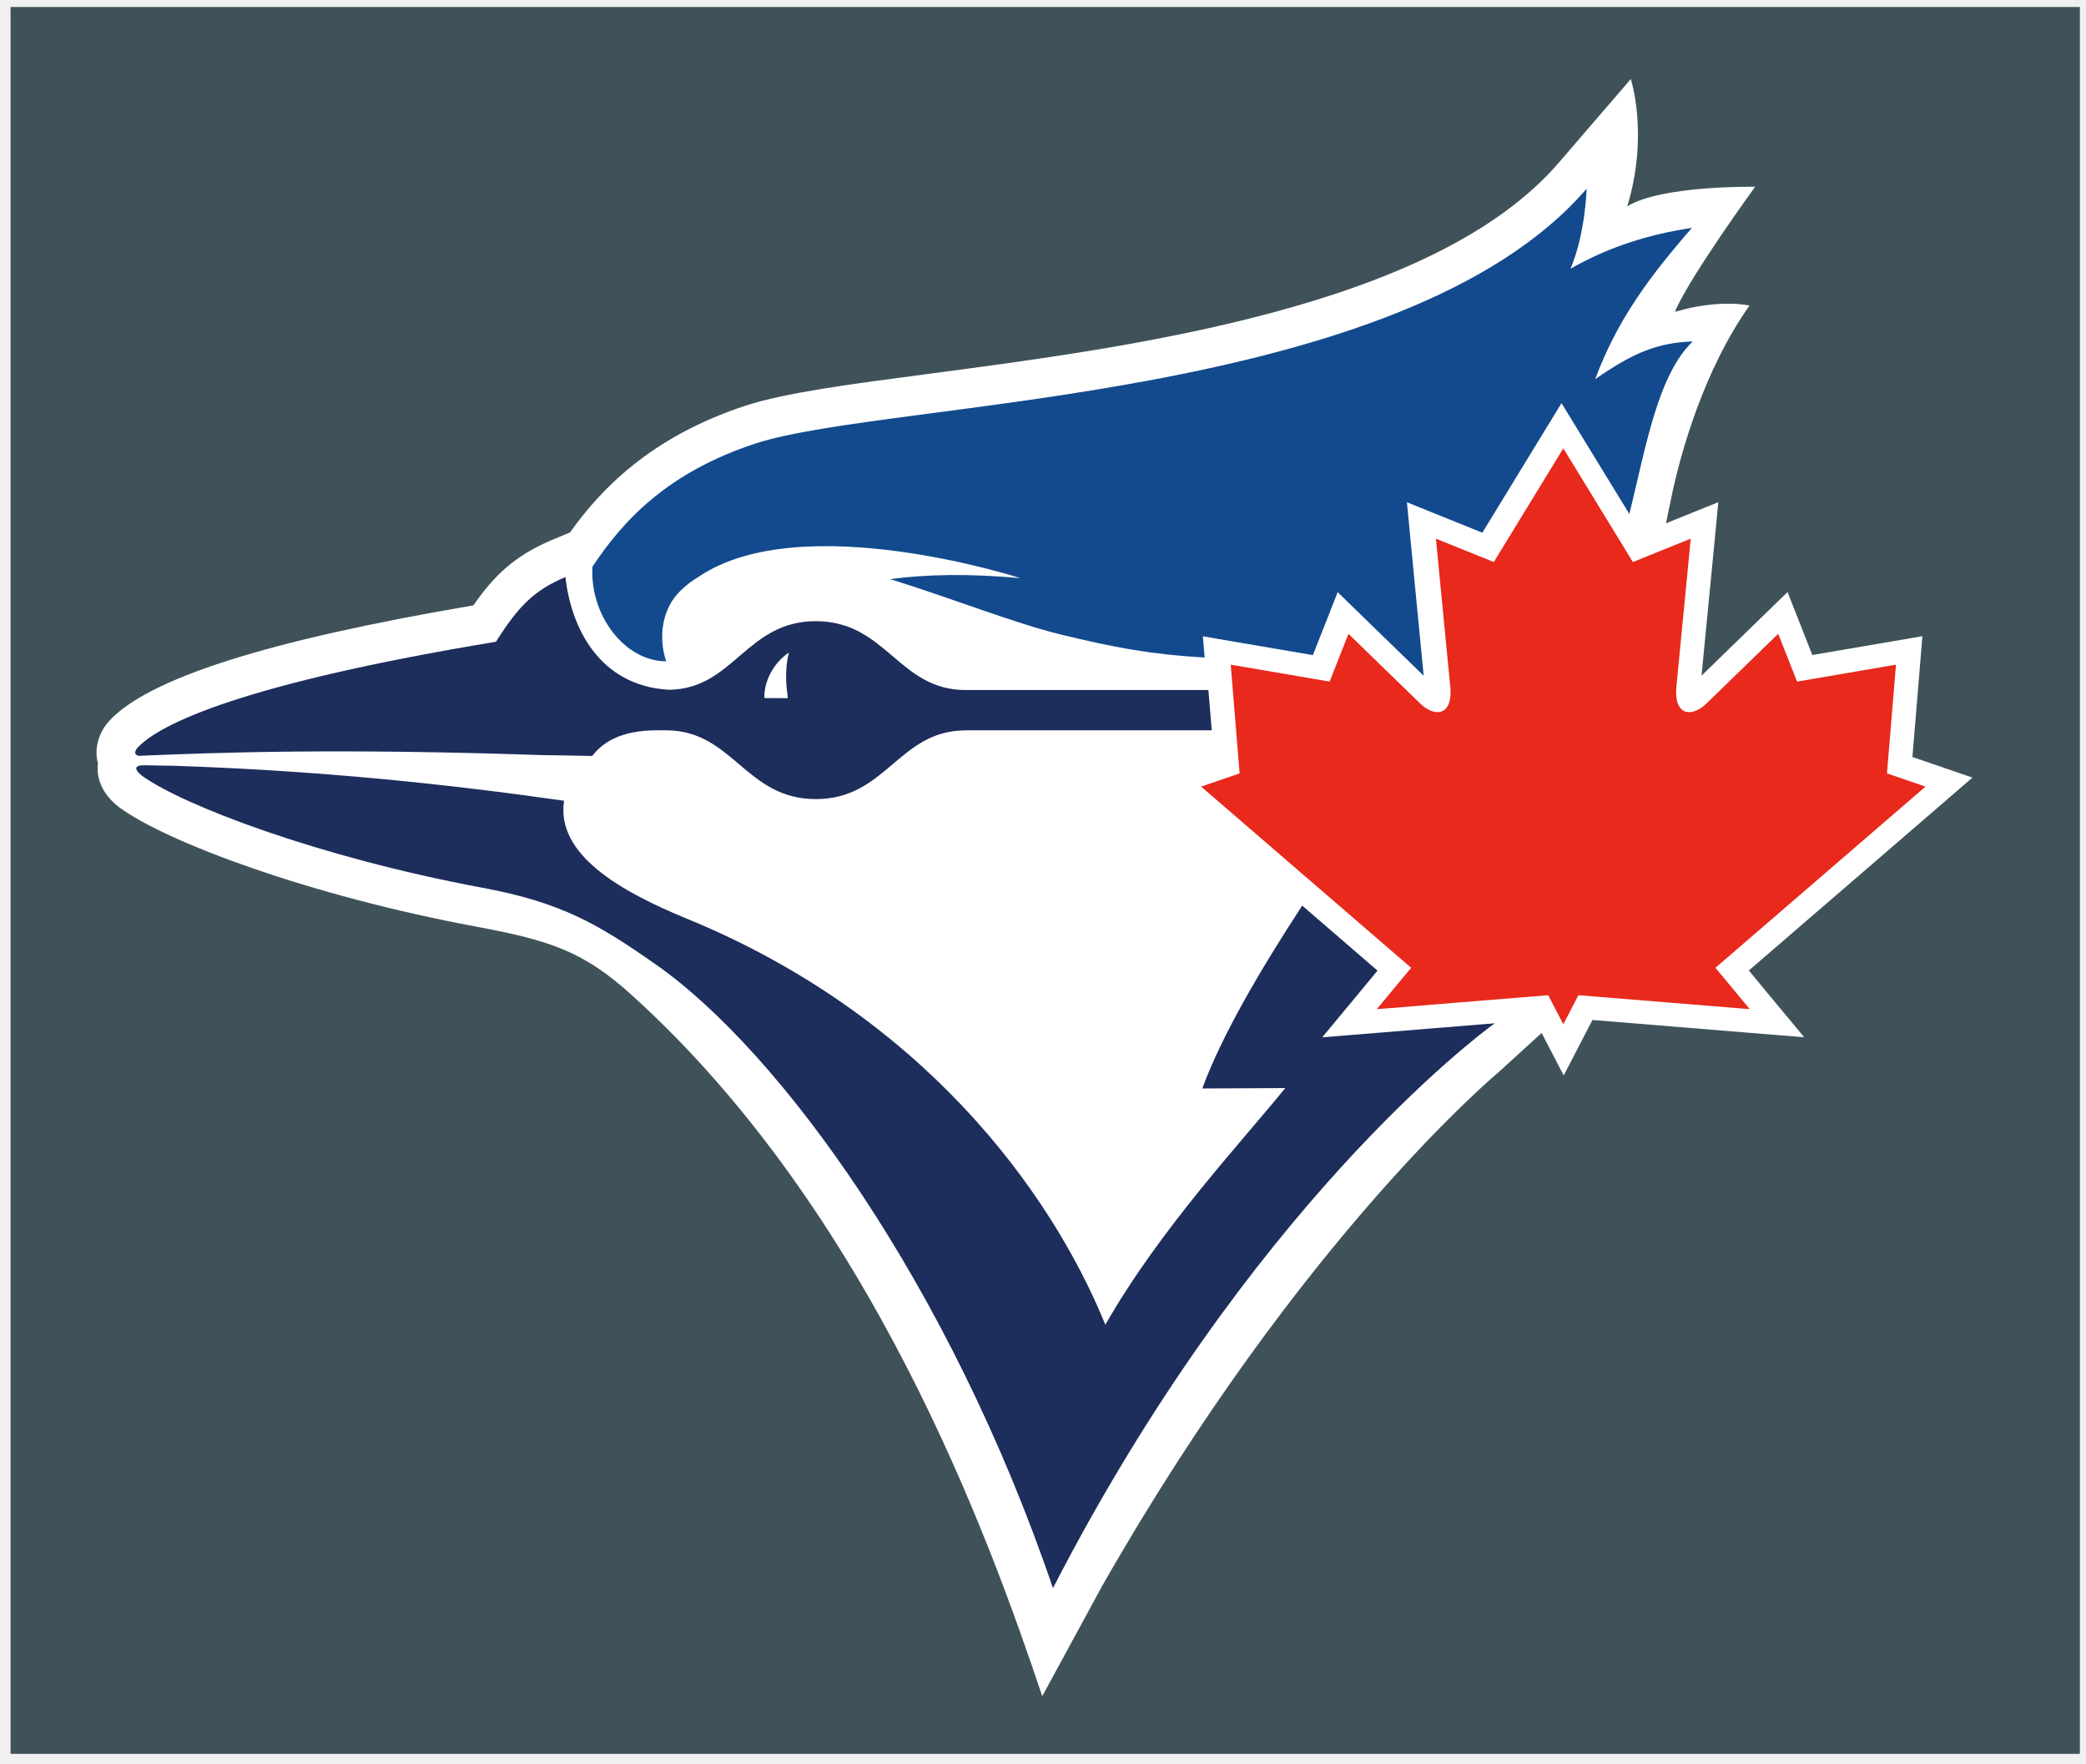
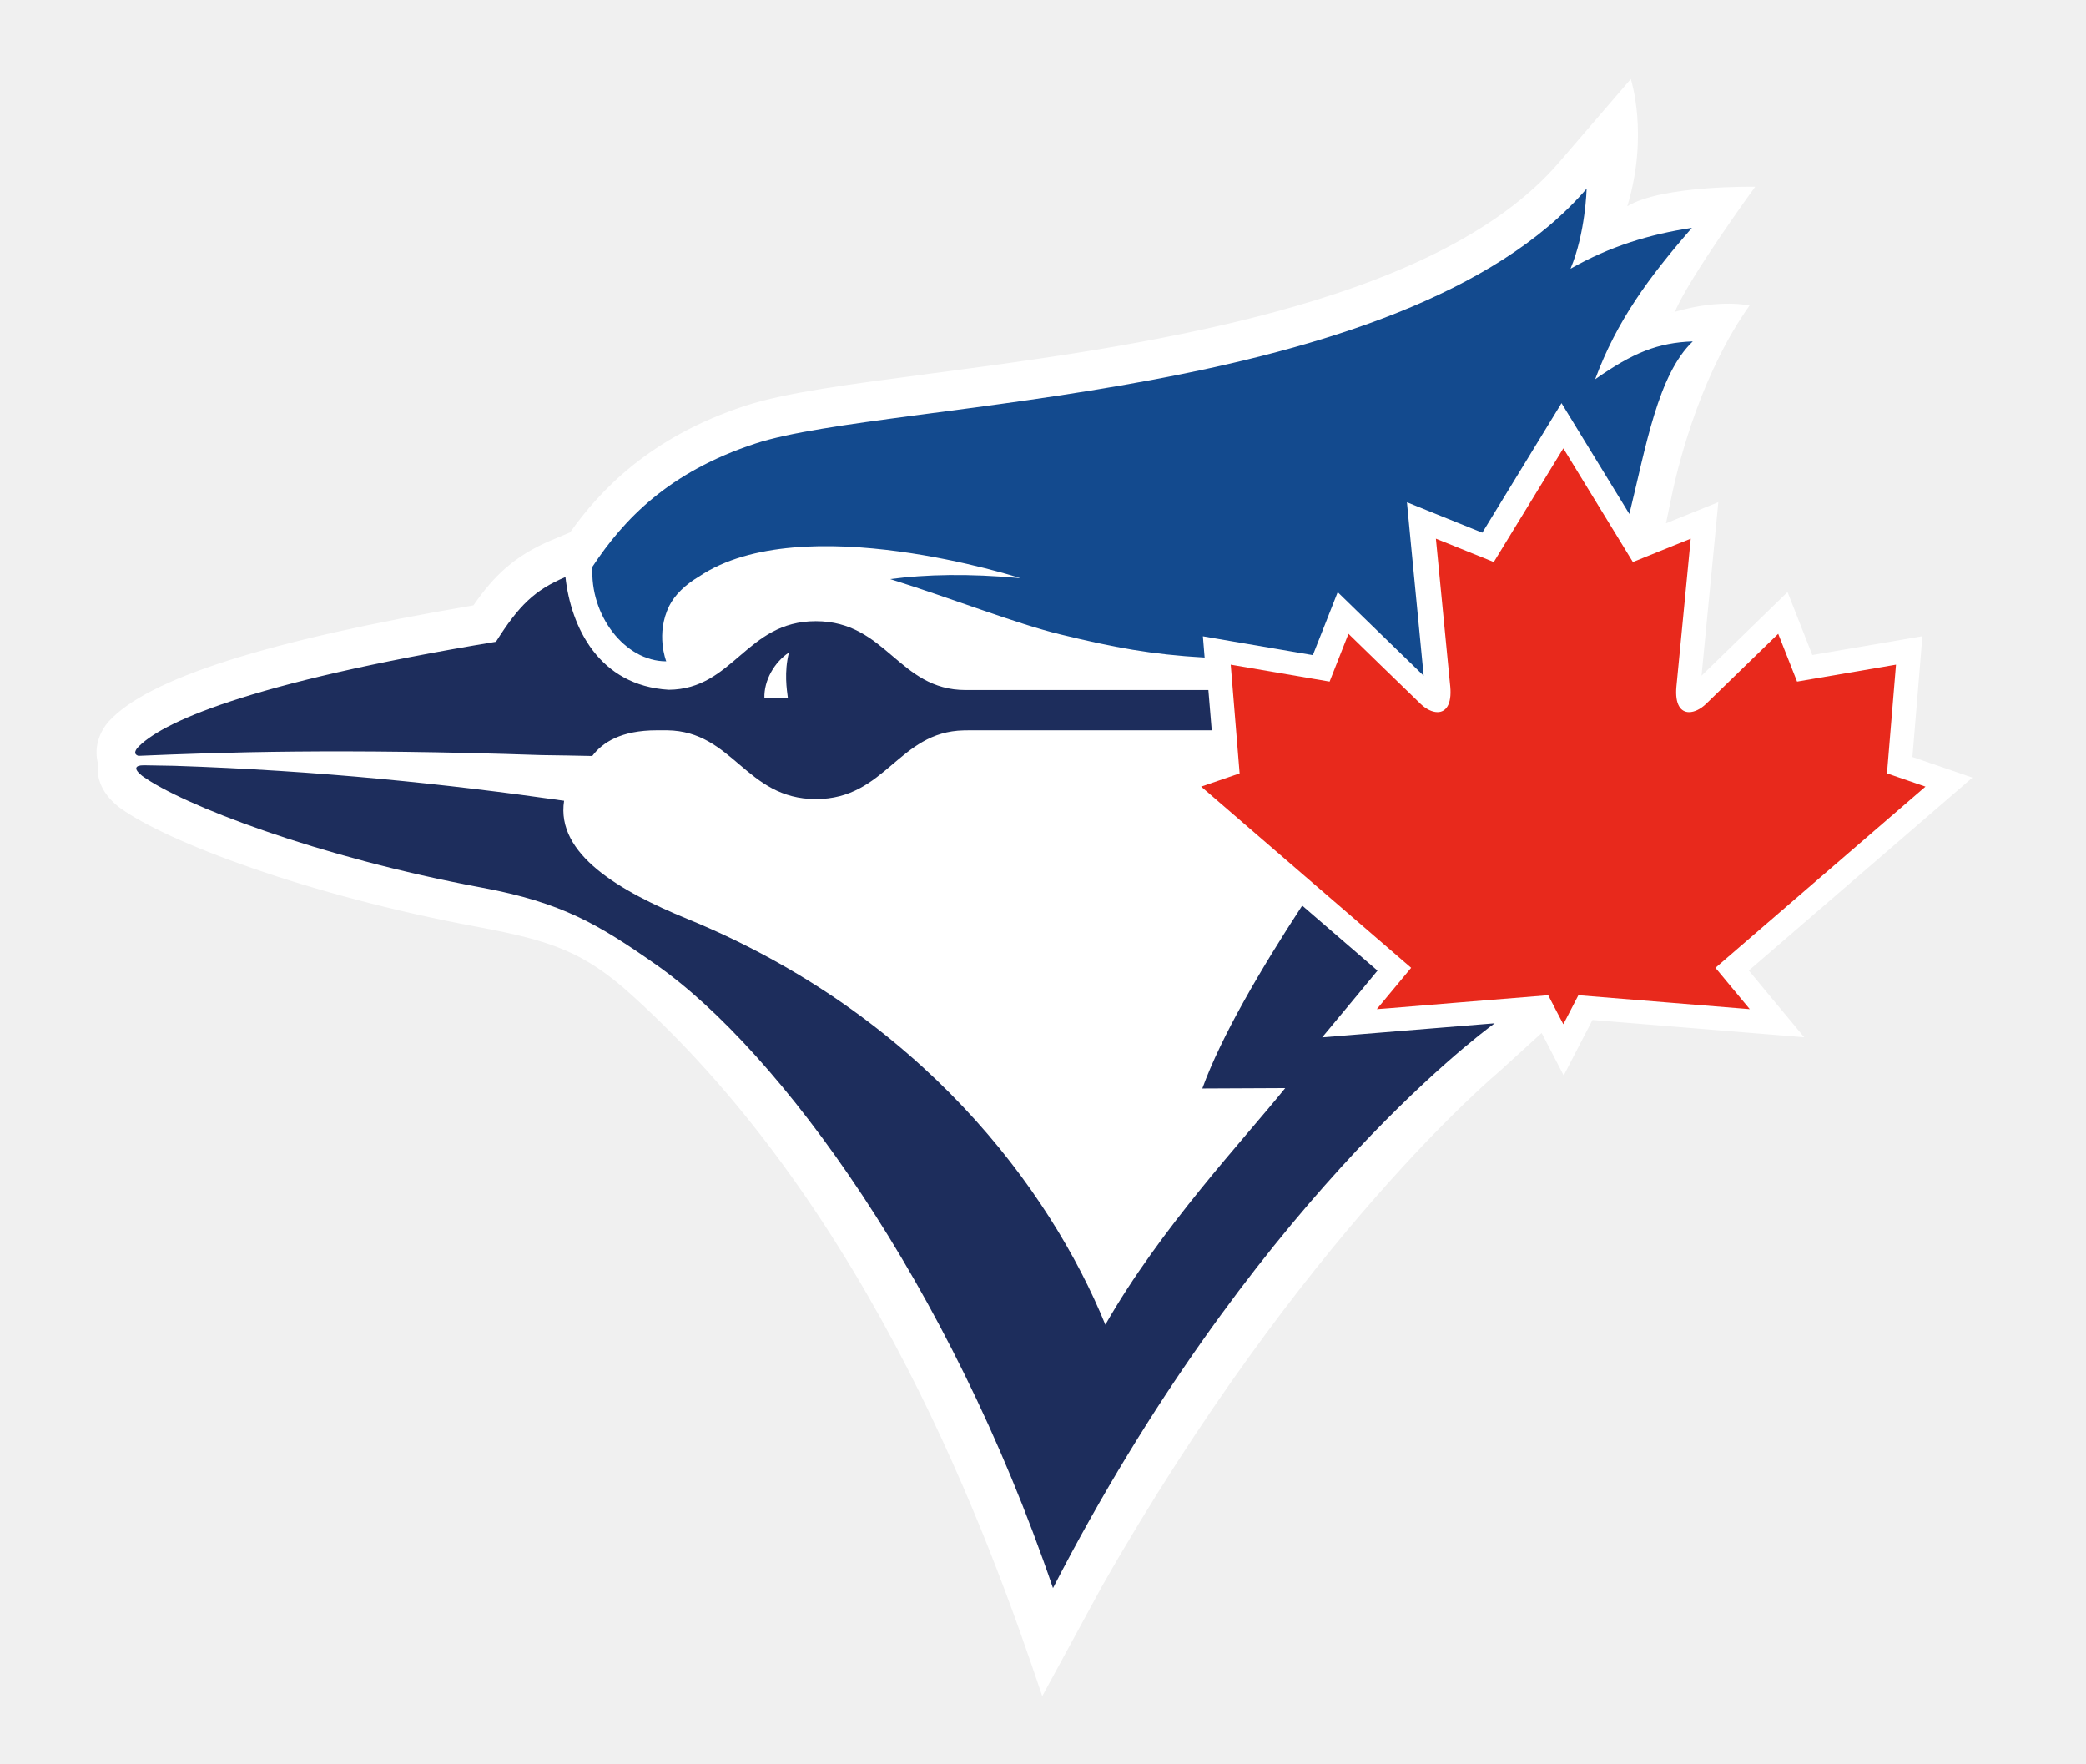
<svg xmlns="http://www.w3.org/2000/svg" xml:space="preserve" height="211.34" viewBox="0 0 250 211.344" width="250" version="1.1">
  <g transform="matrix(1.25 0 0 -1.25 -1146.3 434.79)">
    <g transform="matrix(2.2895 0 0 2.2895 -1309.5 -337.56)">
-       <path d="m1059.6 299.07h-86.658v-73.15h86.658v73.15z" fill="#405259" />
+       <path d="m1059.6 299.07h-86.658v-73.15h86.658v73.15z" fill="#40525900" />
      <path d="m1055.1 266.8-1.625 0.559-0.888 0.304 0.314 3.785 0.103 1.274-1.257-0.216-3.352-0.572-0.492 1.253-0.545 1.383-1.066-1.036c-0.019-0.019-1.666-1.624-2.536-2.465 0.157 1.582 0.544 5.599 0.548 5.646l0.155 1.62-1.506-0.609-0.685-0.275c0.069 0.323 0.135 0.642 0.199 0.959 0.4 1.993 1.404 5.49 3.299 8.157 0 0-1.208 0.291-3.069-0.247-0.525-0.15-0.04-0.008-0.056-0.013 0.616 1.468 3.361 5.235 3.361 5.235s-3.889 0.072-5.355-0.816c0.911 2.995 0.147 5.328 0.147 5.328l-3.018-3.506c-5.212-6.051-17.913-7.723-26.317-8.83-3.4-0.448-6.087-0.801-7.743-1.345-4.001-1.311-6.097-3.551-7.343-5.304l-0.799-0.335c-1.528-0.65-2.396-1.486-3.248-2.721-8.649-1.472-13.647-3.065-15.274-4.863l-0.109-0.133c-0.366-0.499-0.485-1.082-0.342-1.621-0.055-0.466 0.042-1.167 0.867-1.821l0.057-0.043c1.974-1.431 7.873-3.66 14.916-4.972 3.162-0.588 4.519-1.059 6.534-2.883 10.019-9.07 14.941-22.696 17.172-29.342l2.508 4.614c8.371 14.693 16.573 21.486 16.669 21.577l1.735 1.58 0.048-0.089 0.877-1.69 0.876 1.692 0.33 0.632 6.521-0.533 2.346-0.191-1.504 1.809-0.816 0.987 8.06 6.951 1.303 1.126z" fill="#fff" />
      <path d="m1000.4 271.67s-0.457 1.149 0.128 2.324c0.232 0.46 0.67 0.886 1.254 1.232 4.311 2.892 13.452-0.074 13.452-0.074-2.17 0.2-3.952 0.16-5.455-0.039 2.55-0.795 5.276-1.869 7.125-2.316 2.272-0.552 3.782-0.836 6.043-0.97l-0.073 0.891 1.255-0.216 3.35-0.572 0.496 1.253 0.544 1.383 1.064-1.036c0.024-0.019 1.668-1.624 2.537-2.464-0.156 1.581-0.543 5.598-0.546 5.645l-0.155 1.62 1.507-0.609 1.65-0.666 2.474 4.047 0.843 1.378 0.842-1.378 1.999-3.264c0.696 2.833 1.195 5.835 2.656 7.227-1.466-0.055-2.494-0.466-4.089-1.585 0.907 2.448 2.244 4.264 4.052 6.34-1.754-0.265-3.432-0.769-5.083-1.711 0.63 1.498 0.674 3.351 0.674 3.351-7.714-8.953-29.229-8.841-34.802-10.669-3.653-1.197-5.529-3.191-6.83-5.157-0.126-2.026 1.35-3.965 3.088-3.965" fill="#134a8e" />
      <path d="m996.18 275.2c-1.287-0.547-1.945-1.183-2.911-2.711-10.496-1.736-14.086-3.416-15.028-4.458-0.14-0.19-0.079-0.276 0.056-0.319 3.479 0.146 8.358 0.319 16.883 0.031 0.722-0.009 1.431-0.022 2.122-0.037 0.428 0.569 1.212 1.075 2.7 1.075h0.148 0.291c2.77-0.038 3.284-2.88 6.226-2.88 2.929 0 3.448 2.821 6.195 2.877 0.075 0.001 0.158 0.002 0.231 0.003h10.152l-0.141 1.686h-10.164c-2.818 0-3.318 2.884-6.278 2.884-2.917 0-3.44-2.849-6.155-2.873-2.936 0.174-4.098 2.636-4.328 4.722zm9.359-3.159c-0.207-0.83-0.091-1.544-0.044-1.913l-0.984 0.003c-0.023 0.74 0.418 1.502 1.028 1.909zm-27.023-4.725c-0.354 0.002-0.445-0.141-0.061-0.444 1.668-1.208 7.317-3.393 14.248-4.684 3.332-0.622 4.86-1.534 7.252-3.206 5.21-3.644 12.31-13.411 16.641-26.122 8.21 15.944 17.742 23.102 18.498 23.652l-4.883-0.398-2.342-0.191 1.503 1.809 0.814 0.986-3.153 2.722c-1.714-2.622-3.385-5.463-4.183-7.658l3.472 0.016c-1.783-2.21-5.22-5.86-7.533-9.908-2.314 5.678-7.726 12.981-17.506 16.994-2.833 1.162-5.508 2.705-5.161 4.947-4.9 0.699-10.257 1.264-16.331 1.464-0.461 0.007-0.892 0.016-1.275 0.022z" fill="#1d2d5c" />
      <path d="m1051.9 271.53-4.143-0.709-0.79 2.001s-2.671-2.597-3.025-2.938c-0.23-0.219-0.488-0.342-0.706-0.342-0.346 0-0.601 0.313-0.532 1.069 0.01 0.068 0.017 0.177 0.031 0.319 0.135 1.377 0.569 5.863 0.569 5.876l-1.312-0.529-1.111-0.449-2.912 4.76h-0.001l-2.911-4.76-2.425 0.978c0.001-0.013 0.436-4.499 0.57-5.876 0.014-0.142 0.024-0.251 0.032-0.319 0.069-0.756-0.189-1.069-0.534-1.069-0.22 0-0.474 0.123-0.705 0.342-0.357 0.341-3.025 2.938-3.025 2.938l-0.789-2.001-4.141 0.709 0.372-4.553-1.611-0.554 8.794-7.587v-0.001l-1.438-1.731 0.509 0.039 2.826 0.233 3.844 0.312 0.384-0.742 0.081-0.154 0.168-0.32 0.326 0.628 0.304 0.588 7.178-0.584-1.438 1.731v0.001l8.796 7.587-1.613 0.554 0.378 4.553z" fill="#e8291c" />
    </g>
  </g>
</svg>
